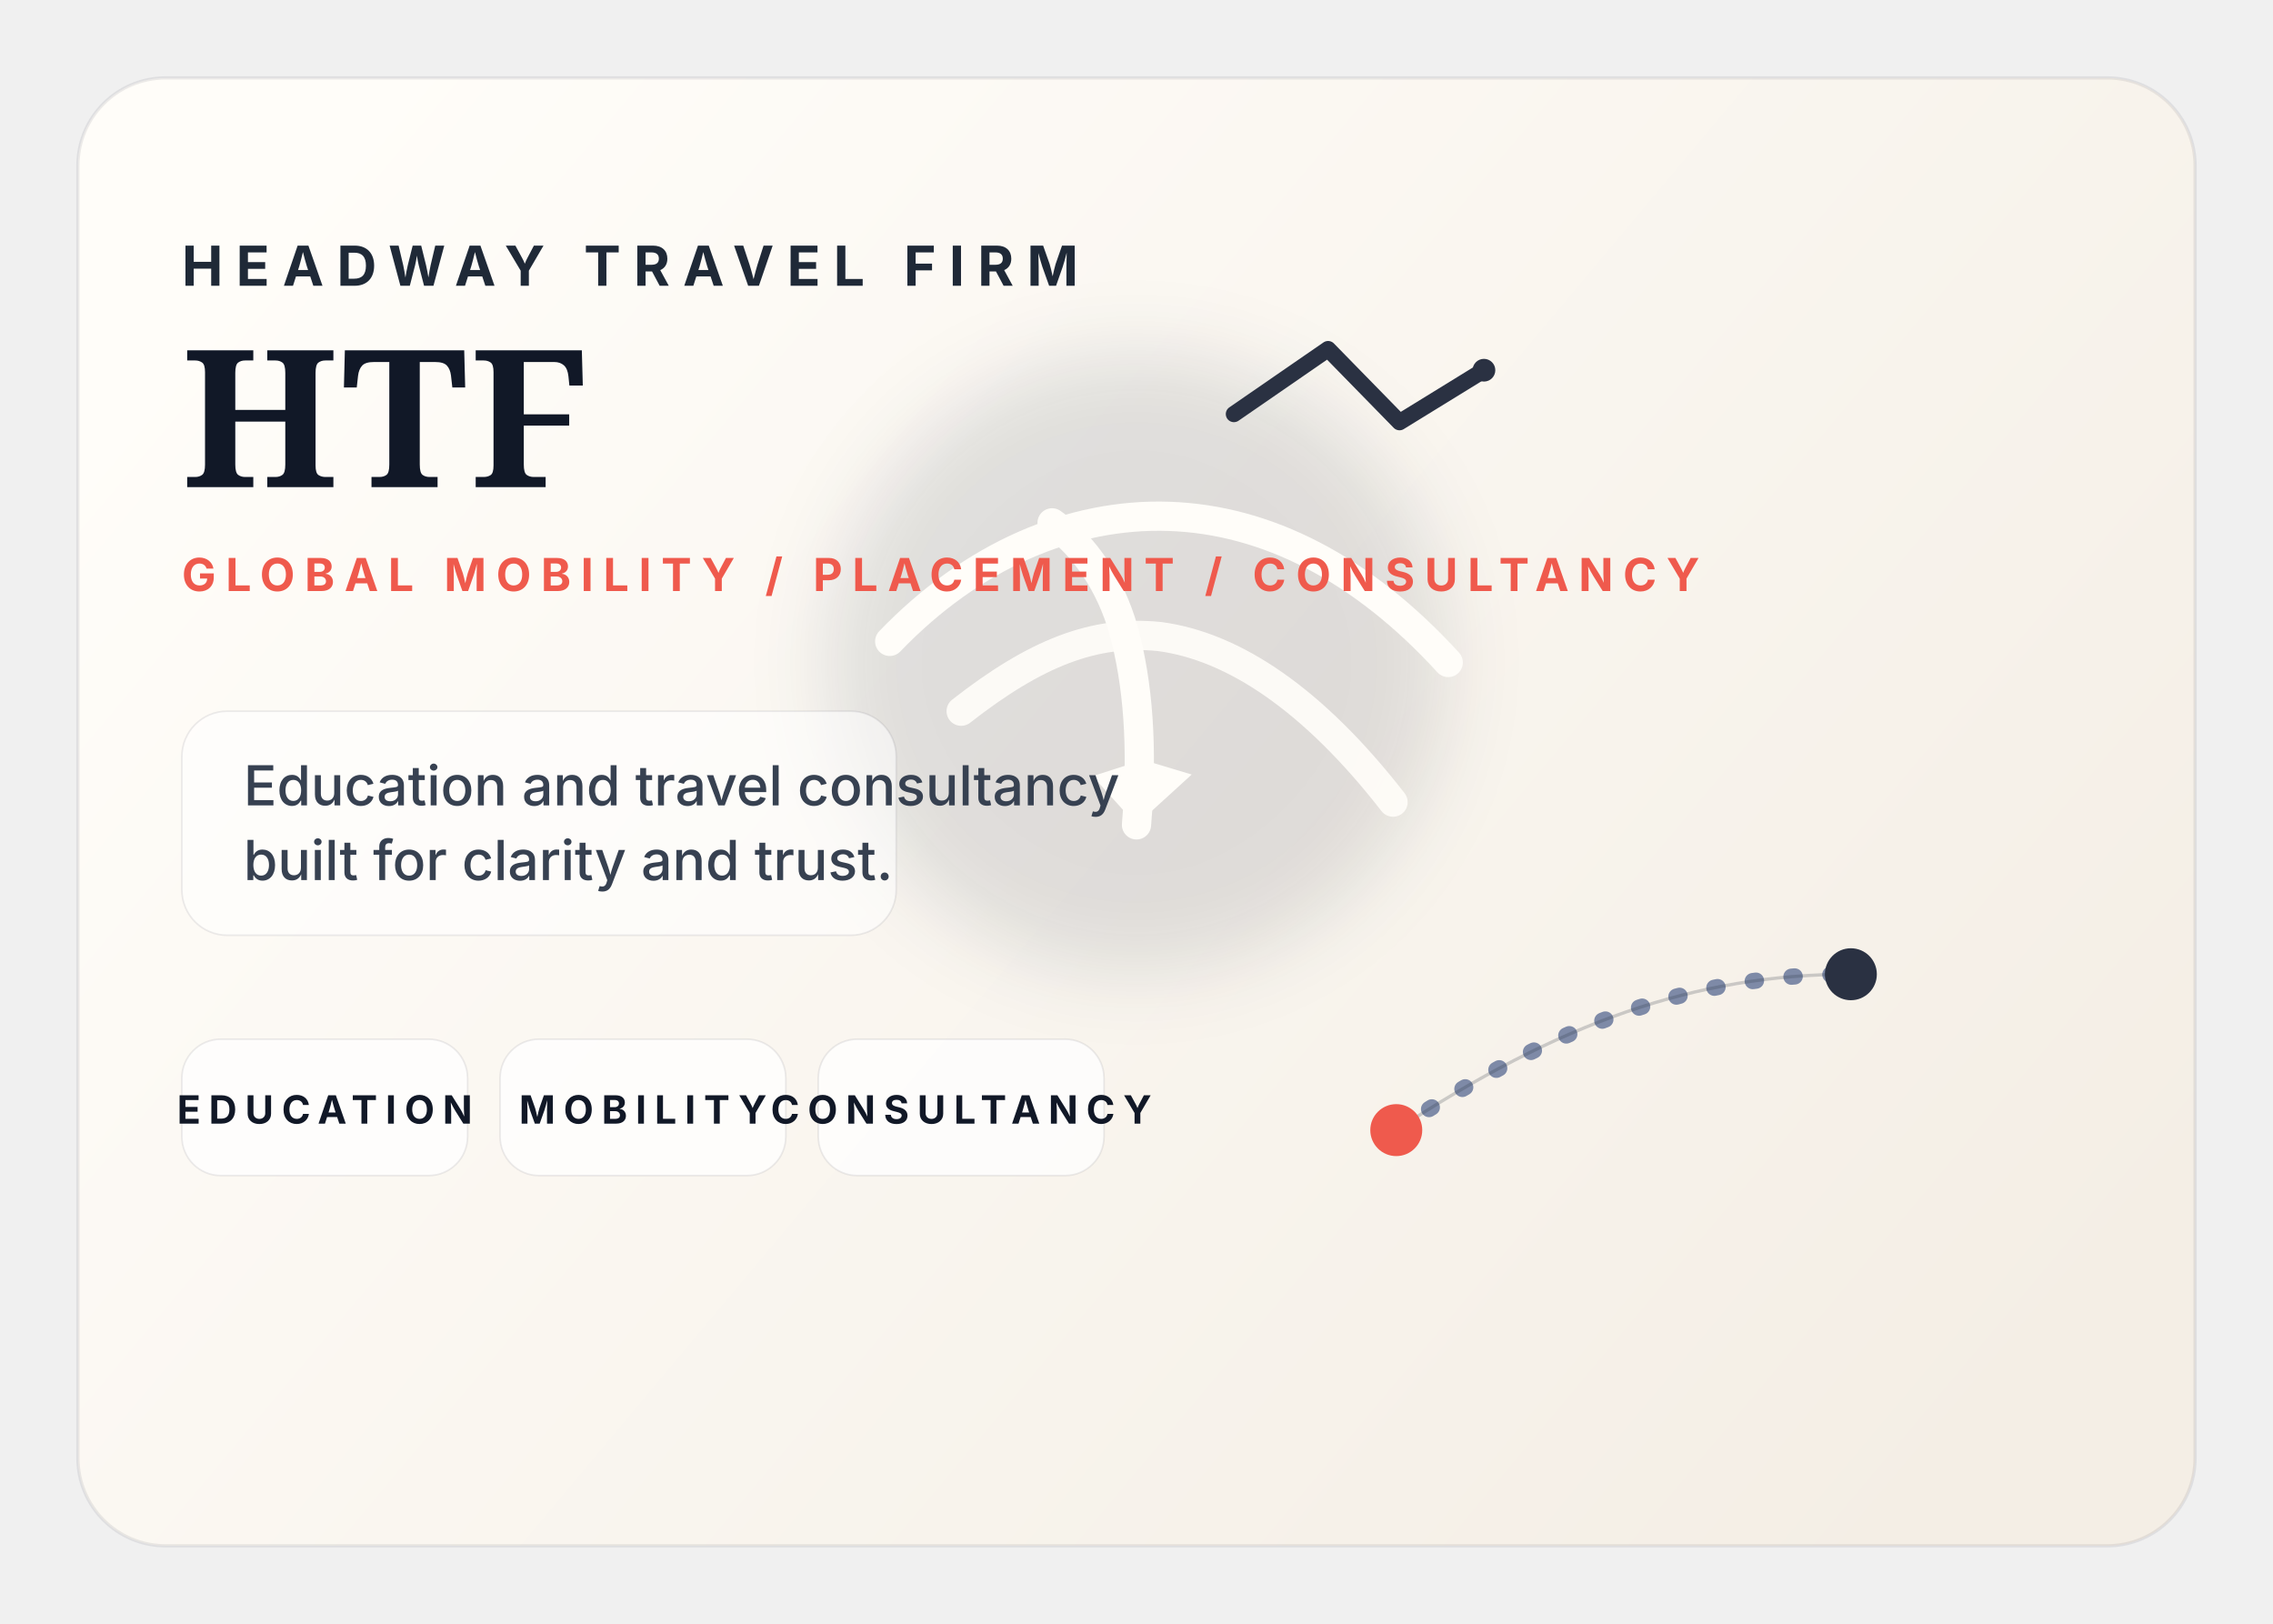
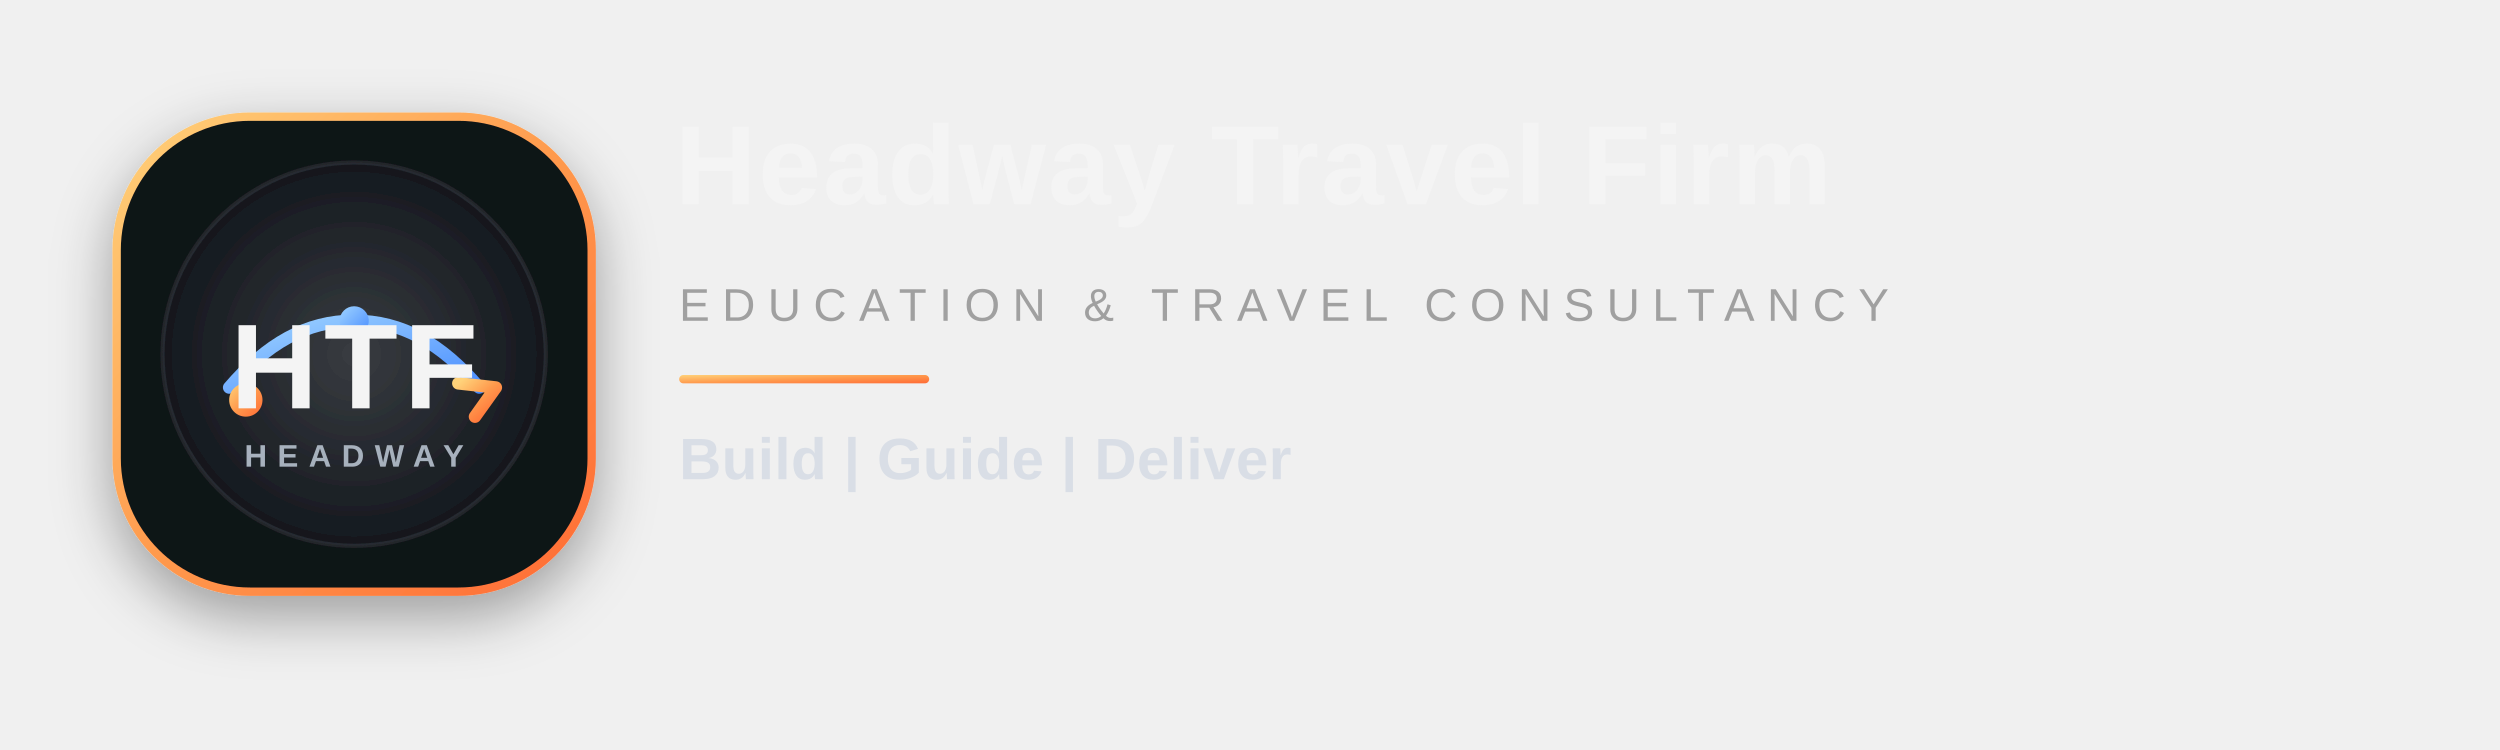
- <svg xmlns="http://www.w3.org/2000/svg" width="1400" height="1000" viewBox="0 0 1400 1000" fill="none" role="img" aria-labelledby="title desc">
+ <svg xmlns="http://www.w3.org/2000/svg" viewBox="0 0 1200 360" role="img" aria-label="Headway Travel Firm HTF logo">
  <defs>
-     <linearGradient id="bg" x1="200" y1="80" x2="1200" y2="920" gradientUnits="userSpaceOnUse">
-       <stop stop-color="#FFFDF9" />
-       <stop offset="1" stop-color="#F4EEE5" />
+     <linearGradient id="htf-gold" x1="0" y1="0" x2="1" y2="1">
+       <stop offset="0%" stop-color="#FFD27A" />
+       <stop offset="50%" stop-color="#FF9A4D" />
+       <stop offset="100%" stop-color="#FF6B35" />
    </linearGradient>
-     <linearGradient id="accent" x1="360" y1="240" x2="900" y2="760" gradientUnits="userSpaceOnUse">
-       <stop stop-color="#FF5A4E" />
-       <stop offset="1" stop-color="#FF8A3D" />
+     <linearGradient id="htf-blue" x1="0" y1="0" x2="1" y2="1">
+       <stop offset="0%" stop-color="#9ED3FF" />
+       <stop offset="100%" stop-color="#4A8DFF" />
    </linearGradient>
-     <filter id="shadow" x="120" y="80" width="1160" height="840" filterUnits="userSpaceOnUse" color-interpolation-filters="sRGB">
-       <feOffset dy="18" />
-       <feGaussianBlur stdDeviation="24" />
-       <feColorMatrix values="0 0 0 0 0.10  0 0 0 0 0.14  0 0 0 0 0.22  0 0 0 0.12 0" />
+     <radialGradient id="htf-glow" cx="50%" cy="50%" r="60%">
+       <stop offset="0%" stop-color="#ffffff" stop-opacity="0.18" />
+       <stop offset="100%" stop-color="#ffffff" stop-opacity="0" />
+     </radialGradient>
+     <filter id="softShadow" x="-20%" y="-20%" width="140%" height="140%">
+       <feDropShadow dx="0" dy="10" stdDeviation="14" flood-color="#000000" flood-opacity="0.35" />
    </filter>
  </defs>
-   <rect x="48" y="48" width="1304" height="904" rx="54" fill="url(#bg)" />
-   <rect x="48" y="48" width="1304" height="904" rx="54" stroke="rgba(17, 24, 39, 0.08)" stroke-width="2" />
-   <g filter="url(#shadow)">
-     <circle cx="700" cy="390" r="190" fill="url(#accent)" />
+   <g transform="translate(56 56)" filter="url(#softShadow)">
+     <rect x="0" y="0" width="228" height="228" rx="64" fill="#101318" stroke="url(#htf-gold)" stroke-width="4" />
+     <circle cx="114" cy="114" r="92" fill="#0D1117" stroke="#FFFFFF" stroke-opacity="0.08" stroke-width="2" />
+     <circle cx="114" cy="114" r="92" fill="url(#htf-glow)" />
+     <path d="M54 130C72 109 91 98 114 98C137 98 156 109 174 130" fill="none" stroke="url(#htf-blue)" stroke-width="6" stroke-linecap="round" />
+     <path d="M164 128l18 2-10 14" fill="none" stroke="url(#htf-gold)" stroke-width="6" stroke-linecap="round" stroke-linejoin="round" />
+     <circle cx="62" cy="136" r="8" fill="url(#htf-gold)" />
+     <circle cx="114" cy="98" r="7" fill="url(#htf-blue)" />
+     <text x="114" y="140" text-anchor="middle" fill="#F4F4F4" font-family="Arial Black, Arial, Helvetica, sans-serif" font-size="58" font-weight="900" letter-spacing="3">HTF</text>
+     <text x="114" y="168" text-anchor="middle" fill="#A7B1BD" font-family="Arial, Helvetica, sans-serif" font-size="15" font-weight="700" letter-spacing="5">HEADWAY</text>
  </g>
-   <path d="M548 395C599 342 660 316 720 318C780 320 839 350 892 408" stroke="#FFFDF9" stroke-width="18" stroke-linecap="round" />
-   <path d="M592 438C638 402 674 388 714 392C760 398 809 431 858 494" stroke="#FFFDF9" stroke-width="18" stroke-linecap="round" opacity="0.92" />
-   <path d="M648 322C668 336 684 360 692 388C701 421 704 460 700 508" stroke="#FFFDF9" stroke-width="18" stroke-linecap="round" />
-   <path d="M700 508L673 478L704 468L734 477Z" fill="#FFFDF9" />
-   <path d="M760 255L818 215L862 260L914 228" stroke="#2A3142" stroke-width="10" stroke-linecap="round" stroke-linejoin="round" />
-   <circle cx="914" cy="228" r="7" fill="#2A3142" />
-   <text x="112" y="176" fill="#1F2937" font-family="Inter, Arial, sans-serif" font-size="34" font-weight="700" letter-spacing="8">HEADWAY TRAVEL FIRM</text>
-   <text x="112" y="300" fill="#111827" font-family="Cormorant Garamond, Georgia, serif" font-size="118" font-weight="600" letter-spacing="2">HTF</text>
-   <text x="112" y="364" fill="#EF5A4D" font-family="Inter, Arial, sans-serif" font-size="28" font-weight="700" letter-spacing="6">GLOBAL MOBILITY / PLACEMENT / CONSULTANCY</text>
-   <rect x="112" y="438" width="440" height="138" rx="28" fill="rgba(255,255,255,0.55)" stroke="rgba(17,24,39,0.08)" />
-   <text x="150" y="496" fill="#374151" font-family="Inter, Arial, sans-serif" font-size="34" font-weight="500">Education and travel consultancy</text>
-   <text x="150" y="542" fill="#374151" font-family="Inter, Arial, sans-serif" font-size="34" font-weight="500">built for clarity and trust.</text>
-   <g transform="translate(112 640)">
-     <rect width="176" height="84" rx="24" fill="#FFFFFF" fill-opacity="0.75" stroke="rgba(17,24,39,0.08)" />
-     <text x="88" y="52" text-anchor="middle" fill="#111827" font-family="Inter, Arial, sans-serif" font-size="24" font-weight="700" letter-spacing="5">EDUCATION</text>
+   <g transform="translate(324 98)">
+     <text x="0" y="0" fill="#F4F4F4" font-family="Arial Black, Arial, Helvetica, sans-serif" font-size="54" font-weight="900" letter-spacing="1">Headway Travel Firm</text>
+     <text x="2" y="56" fill="#A0A0A0" font-family="Arial, Helvetica, sans-serif" font-size="22" font-weight="500" letter-spacing="6">EDUCATION &amp; TRAVEL CONSULTANCY</text>
+     <rect x="2" y="82" width="120" height="4" rx="2" fill="url(#htf-gold)" />
+     <text x="2" y="132" fill="#D9DEE6" font-family="Arial, Helvetica, sans-serif" font-size="28" font-weight="600" letter-spacing="0.2">Build | Guide | Deliver</text>
  </g>
-   <g transform="translate(308 640)">
-     <rect width="176" height="84" rx="24" fill="#FFFFFF" fill-opacity="0.75" stroke="rgba(17,24,39,0.08)" />
-     <text x="88" y="52" text-anchor="middle" fill="#111827" font-family="Inter, Arial, sans-serif" font-size="24" font-weight="700" letter-spacing="5">MOBILITY</text>
-   </g>
-   <g transform="translate(504 640)">
-     <rect width="176" height="84" rx="24" fill="#FFFFFF" fill-opacity="0.75" stroke="rgba(17,24,39,0.08)" />
-     <text x="88" y="52" text-anchor="middle" fill="#111827" font-family="Inter, Arial, sans-serif" font-size="24" font-weight="700" letter-spacing="5">CONSULTANCY</text>
-   </g>
-   <path d="M860 696C960 630 1044 600 1140 600" stroke="#7E8AA7" stroke-width="10" stroke-linecap="round" stroke-dasharray="2 22" />
-   <path d="M860 696C960 630 1044 600 1140 600" stroke="#2A3142" stroke-width="2" stroke-linecap="round" opacity="0.22" />
-   <circle cx="860" cy="696" r="16" fill="#EF5A4D" />
-   <circle cx="1140" cy="600" r="16" fill="#2A3142" />
</svg>
